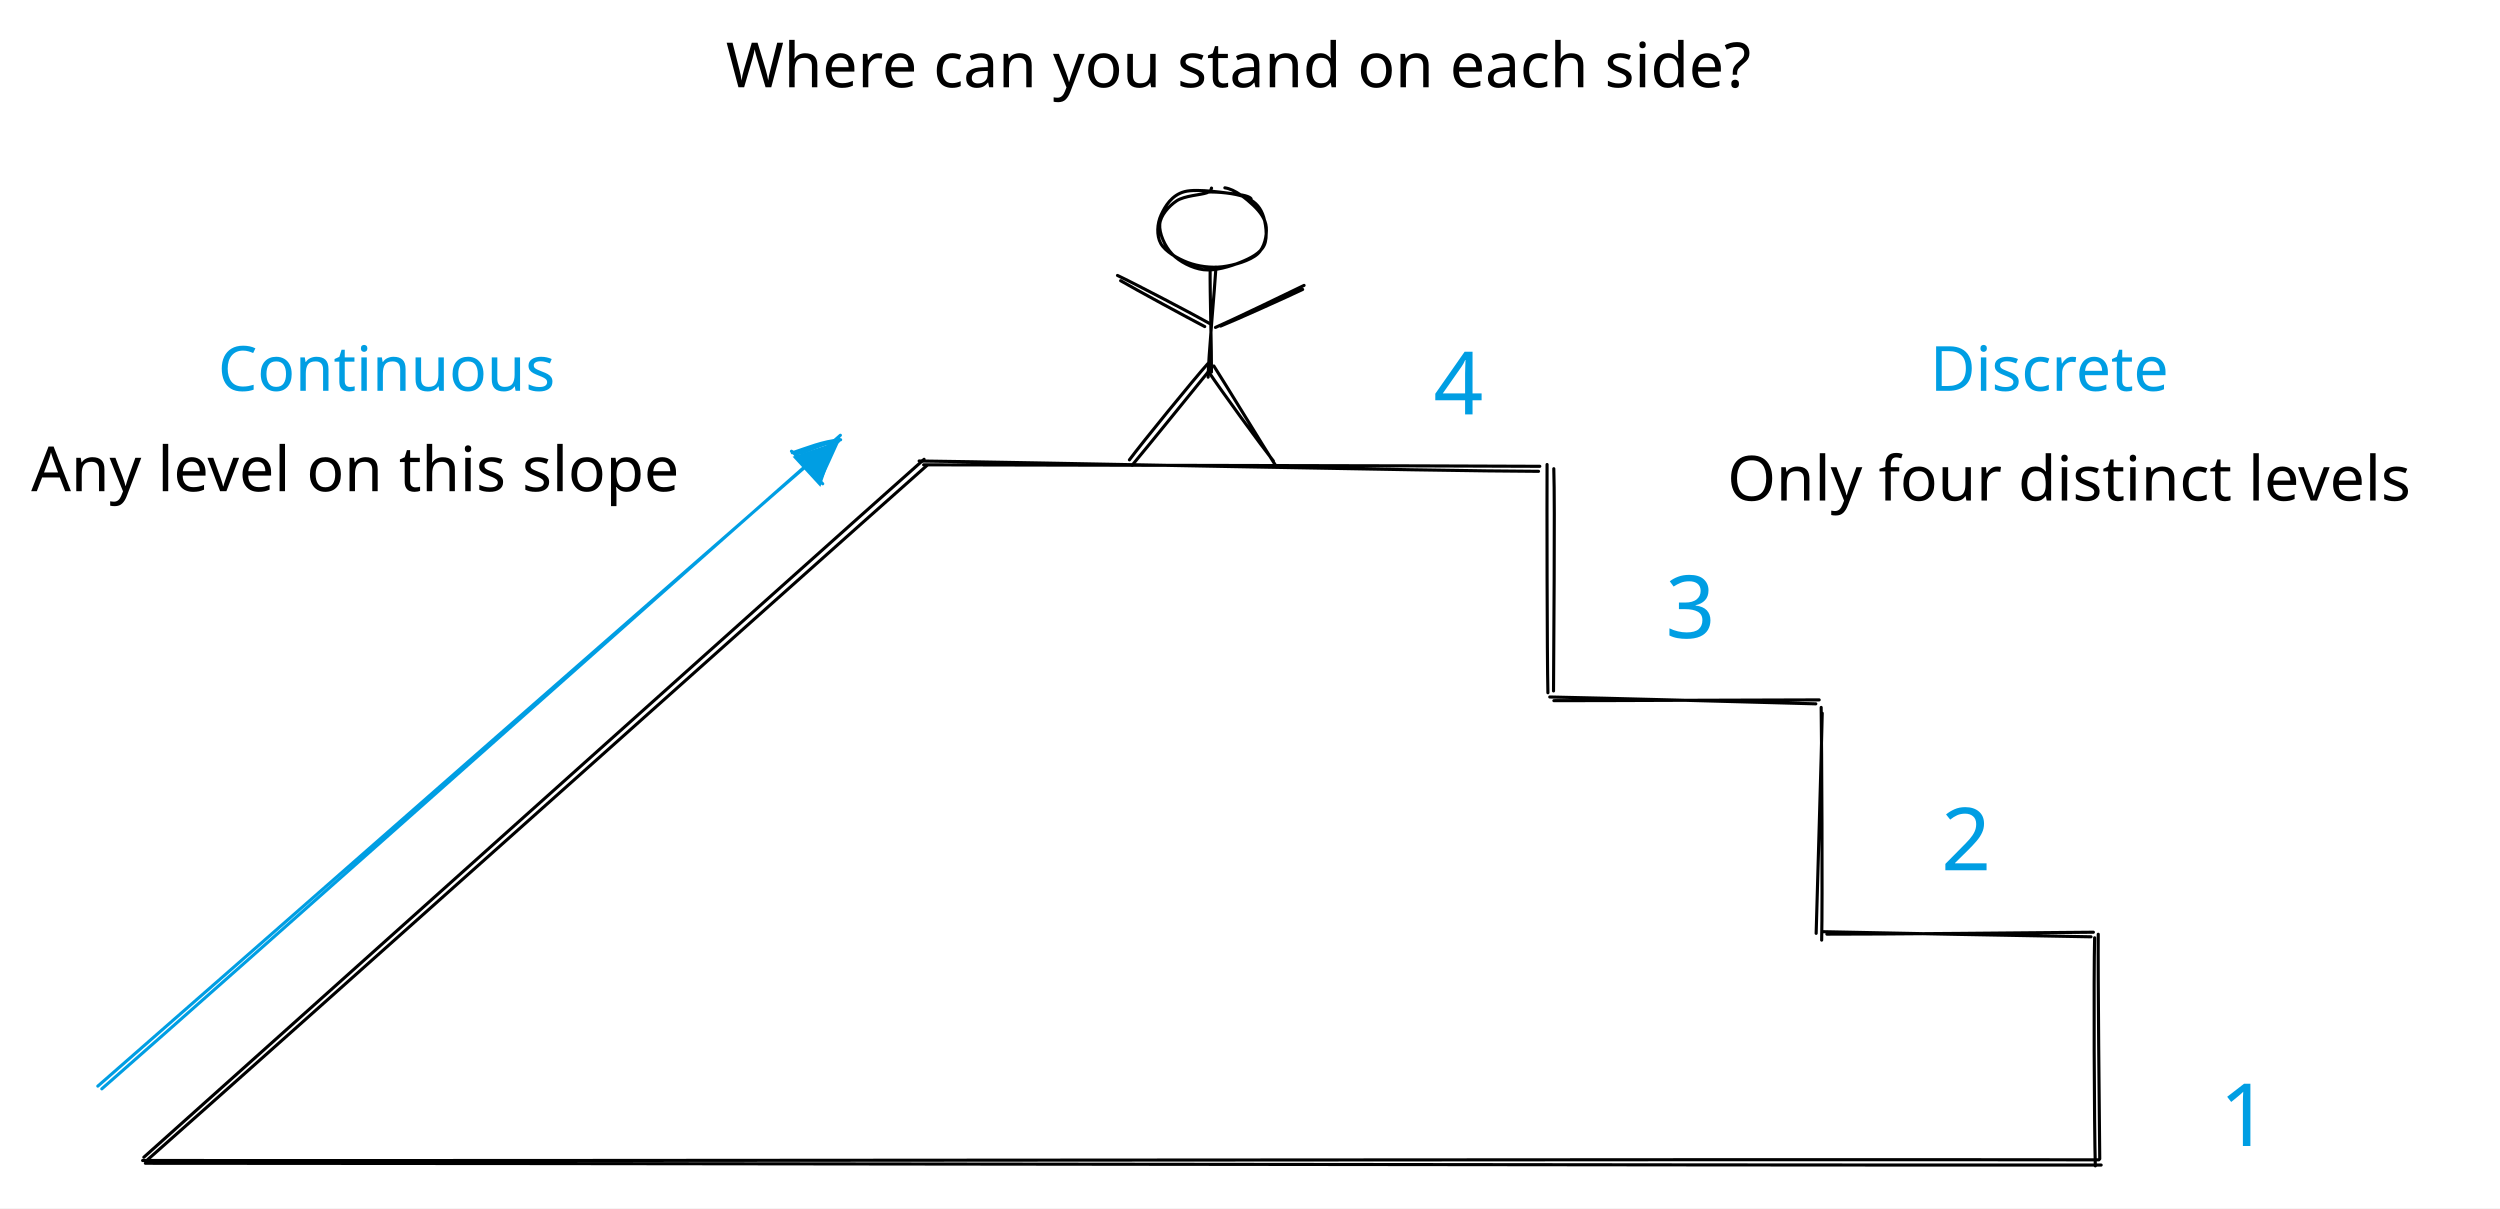
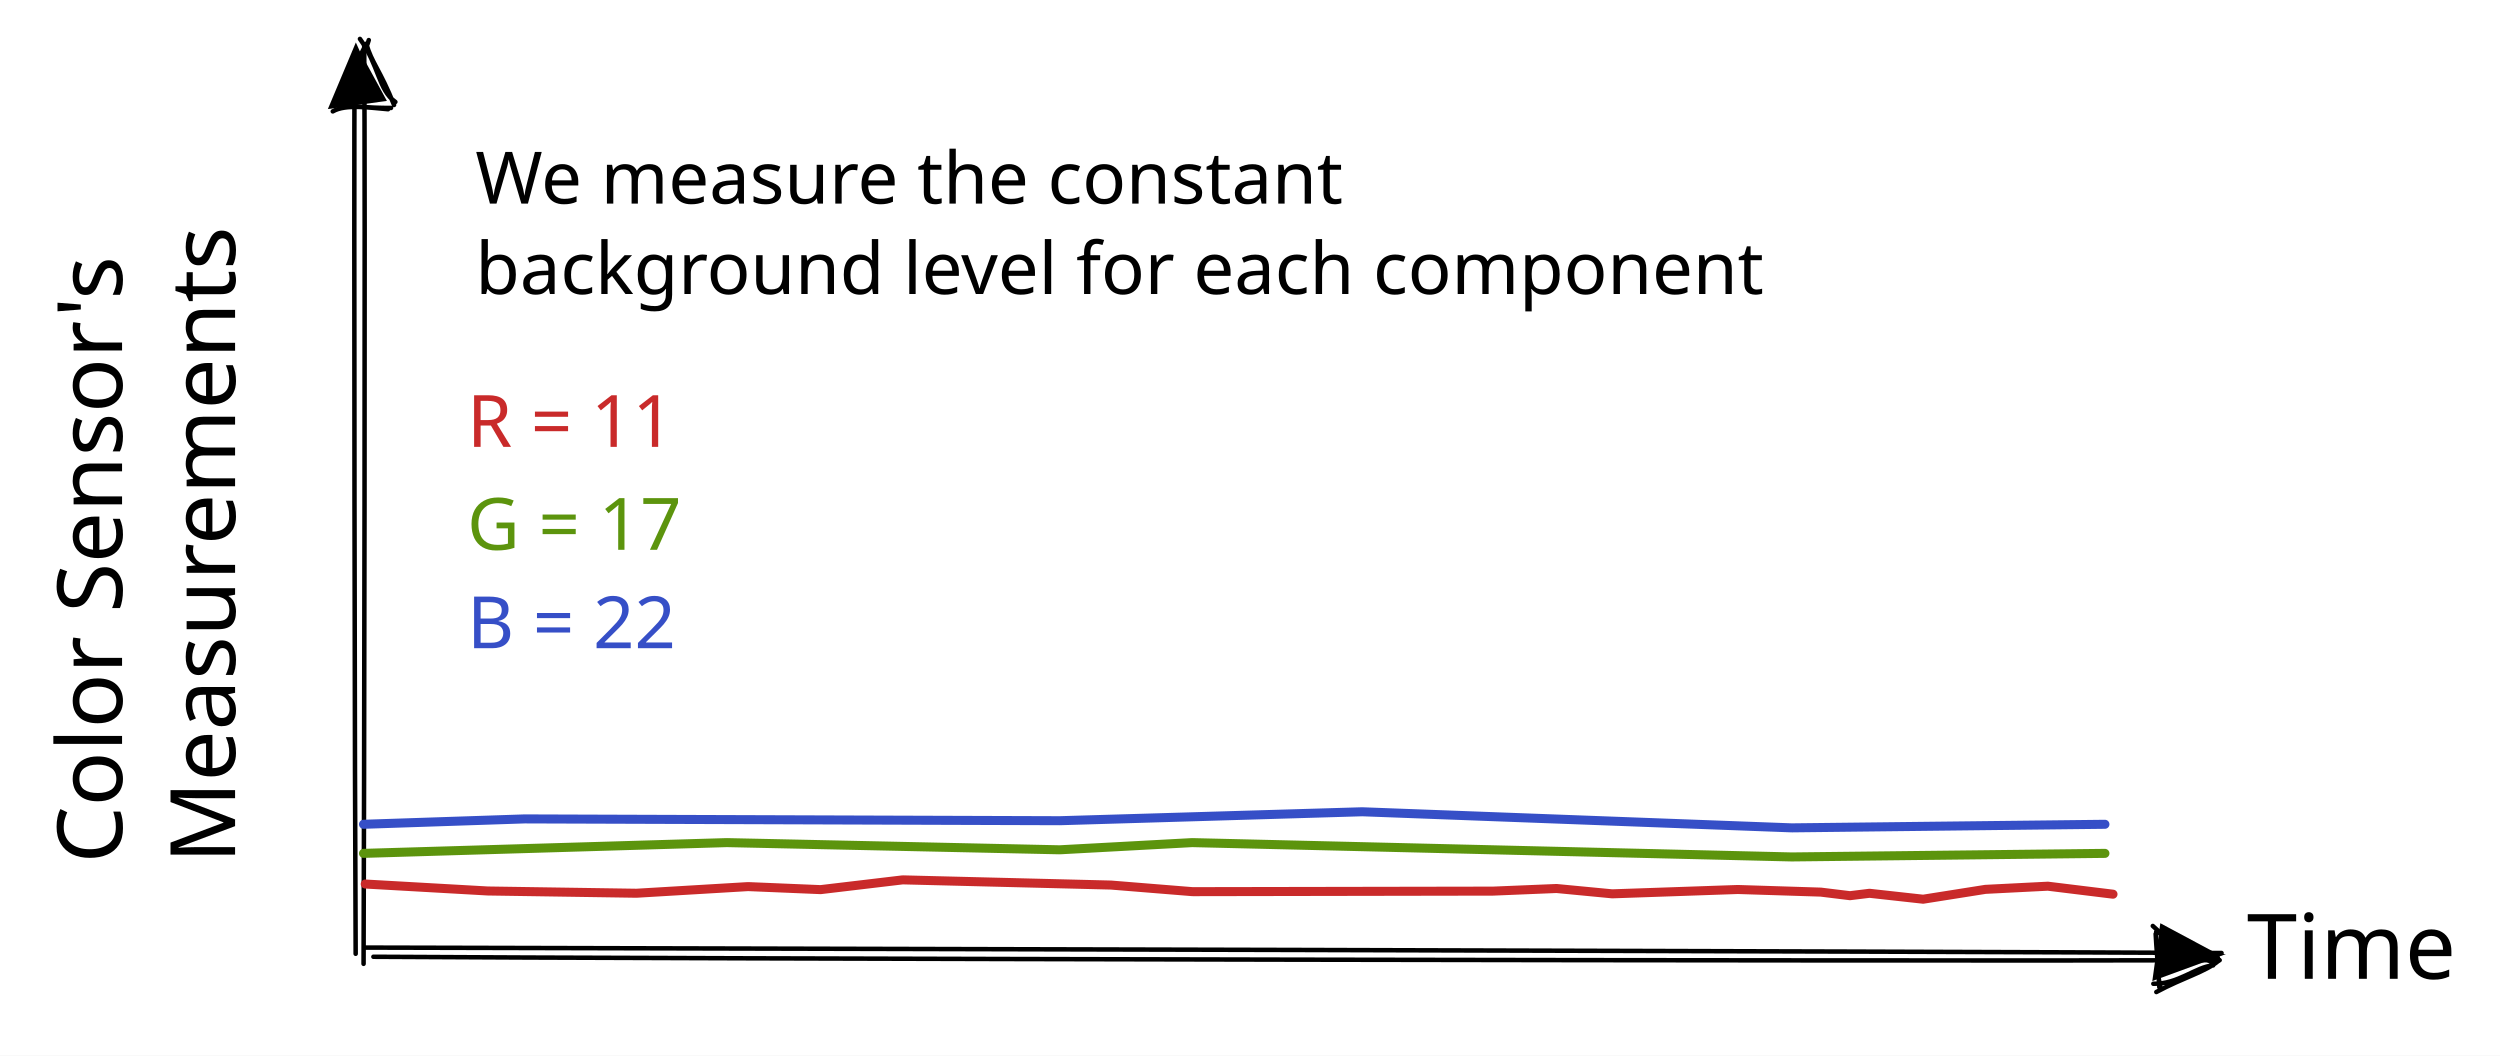
- <svg xmlns="http://www.w3.org/2000/svg" version="1.1" viewBox="0 0 802.378 387.818" width="802.378" height="387.818">
+ <svg xmlns="http://www.w3.org/2000/svg" version="1.1" viewBox="0 0 553.01 233.509" width="553.01" height="233.509">
  
-   eyJ2ZXJzaW9uIjoiMSIsImVuY29kaW5nIjoiYnN0cmluZyIsImNvbXByZXNzZWQiOnRydWUsImVuY29kZWQiOiJ4nO2cW3PayFx1MDAxMoDf8yuo7OuinZme676c8i2+xXd7cXJqi1JAgGJZwkhcXJyt/PfTg1x1MDAxZCRcdTAwMDRygNhEOWtVKjZcdTAwMWFdWnR/093TLf/zplJ5m9x3vbd/Vt56o4ZcdTAwMWL4zZ47fPu73T/werFcdTAwMWaFOMTGn+Oo32uMj+wkSTf+848/3G7XafvJpyi6cVx1MDAxYdHtw2le4N16YVx1MDAxMuOB/8XPlco/4/8zN1xu/NBcdTAwMWJcdTAwMWY73pveRqn8zuMoXHUwMDFj35FcdTAwMTFOtTZM6slcdTAwMTF+vI13SrwmXHUwMDBlt9wg9tKR5vgmQVx1MDAwMo1RvD1gn/br9/7muVx1MDAxYfREeteWXHUwMDFmXHUwMDA0XHUwMDE3yX3w8Dxuo9PvZWSKk15049X8ZtLBcZrbPzkvjvD7Ss/qRf12J/TieOqcqOs2/OTe7iNkstdcctvja6R7RvjJUOlIyVx1MDAwNJWMXHUwMDBirZSZjNrzJY5cblx1MDAwNYpcdTAwMTMwOEZETq6tKIh6Vq7fyHhLJfvkNm7aKF7YnFx1MDAxY5P03DDuuj1UVXrc8PGJU6k6nt/uJFY51DGZTaeixd5YXHSUXHUwMDEyjoJLzScj9pbd/ebYXHUwMDE0/s5+TWHz8Wv6Zlx1MDAxYql1sMc9X1Ph7fE7XHUwMDE5q0ov1e823Vx1MDAwN1x1MDAxM6BSU41fsMTnhsk4Wtpcclx1MDAwZYb9IEj3RY2bOVZcdTAwMTMnbi/Z9MOmXHUwMDFmtvOneGGzYCRw42Qrur31XHUwMDEzXHUwMDE04zTywyR/xPi6XHUwMDFivV407Hhuc86VXHUwMDBix7r2cilGdkt/q6Q6XHUwMDFhf5j8/vfv3z+6OqPM9PQ32Z+PSliYYEnyO79cdTAwMTFslNFcdTAwMTJAsYVcdTAwMDF+35HQ8obBXHUwMDFknGx3+HvZXHUwMDE5/lUnZVx1MDAwN1hcdTAwMDN1wCDAilx1MDAwMSNCp6Zoz1x1MDAxN1x1MDAxY0dcdDCNdFx1MDAxM6ZkXq7nXHUwMDAzWFx1MDAwYkdcdTAwMWGcSDTOXHUwMDE5hFx1MDAxOZrKMVx1MDAwMTpcdTAwMTX8XHUwMDExYEaUNlx1MDAxYyR5XHUwMDA1uIRcdTAwMDBcdTAwMTdqNHf2XHUwMDBm8UtcdM3v/Vx1MDAwNrBcdTAwMTSKaybp4lx1MDAwMMvGu1x1MDAwZVx1MDAxYvWPb8J3ULuoRed3zSGUXHUwMDFmYOJcYma4YbhcdJnjXHUwMDE3lCOJUoQozjgxslRcdTAwMGXYaFx1MDAwMNydecRXfEuD73r8b8YocvhSzYymoMjiXHUwMDEx9MaBXHTherd1odrd9ujyaDcw0bDs/EpmXHUwMDFj4JwzpSmjgqXTlT2fSzuL4lx1MDAxMMFoVVx1MDAxMfZyXHUwMDAwUyNcdTAwMWSlcLYmeDNcdTAwMDNapk612Fx1MDAwM1OBolx1MDAxOcblK8IlRLhYpbnTf8xcdTAwMDWL4lx1MDAxOFx1MDAxYVx1MDAwNFx1MDAxMZhcdTAwMWUujnD1tJd8SE78Q/O52bs9r9b2uoPSx9DWXHUwMDA0XHUwMDFkZVxmXHUwMDA2yoCI6nxcdTAwMTasNY5cbnS/eFx1MDAwMFfq5YLolZywUqBcdTAwMTXwV4JLSPB6nLApXFzGXHUwMDAyoqiSgqW+4HtcdTAwMDA3wqvO3tG5YTtXOrxxN6RnqqOyXHUwMDAzbChcdTAwMTKqMddnXG4kXGKdXuVhXHUwMDE1SzhcdTAwMTheXHUwMDEzjFZcdFx1MDAwNfaCPniVJFx1MDAxOOMkqiUjr0lwXHUwMDE5XHUwMDAxXktcdTAwMTLMeHFcdTAwMTTNXHLRmrMlsuDLw8NcdTAwMWJxlZyd6d0+UVG1XHUwMDE3qdO9slx1MDAxM1xmmjiEY/7LKIBmLDOlPbhg5SDaRlx1MDAwYoLhioKXW4hmgjiA+lx1MDAwNiU1x9vqOVxmY6LucKEoXGJpXHUwMDA0XG7DMuI8QM2F4FxmzSbV2ivTpWG6WMV2q85q95kwR8dUhDmjXFwxaWBcdEf94Xokk/C+16nG9TDYP62rzvvb0mOutCOYxGzGUMw9XHLNY25cdTAwMWNGXHUwMDE1UEE1oFx1MDAxMbOcYM+HOeY0XHUwMDBlXHUwMDA3g1x1MDAxM1xyTilak/ROT3hqXCJcdTAwMTFrTIl+eqidWskr1d+2Qo3mzl5cYuHEXHUwMDFiJXNzZVx1MDAwNfm9k1BcdTAwMWKNWXNcdTAwMGVpdPk9gs1Ov3N7XHUwMDFkXu/etT93Lmti4+NcdTAwMWXrl51gIYVjOFDMLLRiWkyH2sCkQ6UgnCC+1GiVk+v5XHUwMDAwXHUwMDA2MSdZnnXEQnHMs0SqlO9cdTAwMTM7ZaLrQbNcdTAwMTWFyYX/5aHxYGrvO/fWXHUwMDBm7qe0NbZN/HpqXHUwMDFkr+dVXHUwMDFhbli5j/pcdTAwMTWkMGxWorDioaVUYr/p/Sf75cbe2CvZdGPqQlx1MDAxYoHfXHUwMDBlx07La01bfOI33GAynETddLSBgrl4ud7+XGbSUc9v+6FcdTAwMWJcXC4s5JNcdTAwMWN6QeB34/netDhmJlpcYoIh++LLVnf+eT0ku1x1MDAxN+z6r+tjqa7Pb7zbT1x1MDAwNSjmkPpZICpcIlx1MDAxY6al5Fx1MDAxOFx1MDAwZTPC9TSHSjq2m1x1MDAwM1x1MDAwN6ngQmYy0WdcdTAwMDeRO1x1MDAxYWzrXGLHXHUwMDFjyZBMiTmDpUOQXHUwMDEwoMpcdTAwMTCCIVVmjfxcdTAwMTFTUFx1MDAxNCUl5qfHy8vgu1JcdTAwMTDIXG7rnVxmb8+YlGpxXHUwMDBm0r5sXHUwMDFjXHUwMDBl/4rE8LRcdTAwMWJcdTAwMWN03r3fP6u9+1B2XHUwMDBmojC+Jug90FqY4NRMVzw5oY5cdTAwMTFGKYzShaDA11ryXHUwMDA0cDhn+Fx1MDAwZrRUXHUwMDFjMubwaKhag11Iylx1MDAxNLV+XHUwMDAxQ/23hIBTR8+ocslcdTAwMTCwXGJgXlgtYbZQL4HSxVx1MDAwMfY+3X2W98ejS7bX21x0XHUwMDFig4Ot9lx1MDAxN1Z+gKmDT0kx2FXjXHUwMDFjeVx1MDAxYWB0XGLom7hRwJlcdTAwMDD2ciHgXHUwMDEzbiV1PVx1MDAwNmdcdTAwMTOtXHUwMDA1l1x1MDAxOJAyTljGXHUwMDExfutcImTKVnXgl/I9/1x1MDAxNqSrxUq226x6n4lyVlx1MDAxY11cdTAwMWGFpr9MW9Kdu3F6XHUwMDBiR4OT3Zbeau25Z/W9YL/8kDPEmFx1MDAwYowhlaBcdTAwMWNybVxya4OcXHUwMDFhXHUwMDA303liqE3tpdQknVxcl4FcXGpQhlL9unRTQsiLdWy3l2O8MFx1MDAxNKdcdTAwMDKlUGKZqsvxwWBcdTAwMTicgoxbh6PDw019Wb1cdTAwMTZR+SHnXHUwMDBlMZpQ5JxcdTAwMGJDpvtcdTAwMWU4I1x1MDAwZVFcdTAwMThBaWU7/V6wbsqkg7OMVb02XHUwMDAyc1lI55NcdOSUOppjuqCBXHUwMDBijOZ0NjF4gFxcXHUwMDFhzYxcdTAwMDSzzGLPK+PrKrpcdTAwMTSq2G7VWe0+XHUwMDE35MU1XHUwMDE3YZhcdTAwMTLaLM74ifJY4yM5Pr47doct//qeXFyow/IzTlx1MDAxY4mxOpNcdTAwMWGfWNHphVwiy7hcdTAwMWFcdTAwMDc0wDVcdTAwMTGZpsFnZ1xcOVx1MDAxYSdVgjpGXHUwMDBiYJlaWIq4cDCUUFpcdTAwMTKDnlx1MDAwMFxmnX3lXHUwMDA35VRKZaOvV8ZLw3i1UMfj0Vn1Lsl4UVWmuK5KXHJlkjGzRF216zebm0cmqje1V4faUXhx51x1MDAxN0FekqVg+1x1MDAxZZzDNFx1MDAwMsyNsXXk6WBdXG7toGvUxljGn+5fNJ5cdTAwMDc/XHUwMDEwrM9bUpupyVCmKce0YqmMe+WqXGbGcpB5z3PFqoye2vtEVYbOrbpkXG5T66i60KerKkVcdTAwMWNlXqTMc4Q5oMQ8b4nq5vX2XHUwMDA2k1x1MDAxYoNrXHUwMDBmjml8Tk/J6HywU26OjFx1MDAxMFxiXG5OXlx1MDAxNDnBeUxOYSRcdTAwMTRxMG5cdTAwMDGBKFGk6Klw+McwmreQNVx1MDAwNyOluESXvlS8+6tgxMqAXHUwMDExW1xyI1O8dkSVwTAs21x1MDAxN/bdNp/a1p1cdTAwMWaOQr/K9/bv6lW2XHL7RVxy9SXBSEvlcIxcdTAwMDBstC9U7o02bpAxXGby0VdJilx1MDAxM4p+OYrmVFwiZyliKIRcdTAwMTDoXHUwMDE1/1x1MDAxZp1cdTAwMTGUgVwiWI1cIppcdTAwMTFzxlx1MDAxYkkhlFgmqtvq7Z5cdTAwMWVccsLTnbNwc0t9rDdrXHJTKzdGyoBDXHUwMDEwXHUwMDEwKlx1MDAxOFx1MDAwN0ryZVx1MDAxNsZcdTAwMWSKsZ5i2v5tXHUwMDA28oJcdTAwMWMtXHUwMDE01HHQRnK9VGL2q2DEy4BcdTAwMTFfXHIjoMVcdTAwMWRr9r0/ScXiMV3jpPvRP+9cdTAwMWVsxrtb58lenVxy9ptnZV9cdTAwMDDRWjlcdTAwMDB27Vx1MDAxOFMkIfl0x1x1MDAxYXpcIlx1MDAwNz0yxUyRSoVR31x1MDAwYq5ywpw1j9mWNbDpKltuiWNlkjB6XHUwMDA0uVKT+Eo9aydhcF9pRf1epenHiVx1MDAxZjaSSuBccrwgLkOvWrFwq5HHXG47XHUwMDA1qLCvdVCyRKuP+EJcdTAwMWLvXHUwMDA2Rye17c/Bh/rBpulcdTAwMWPDRdnRM4I5nEqwr01iXHUwMDAyXHR5XHUwMDE3XHUwMDA2jjDadr3blV/yVI/aj7kwLVx1MDAxNlx1MDAwMY9qKahcdTAwMTF6qbc2VvdhXGbnJLI28rb9uNFD+ypcdTAwMDNoXHUwMDEzWVbiimfS45nOT1xuRKDLWzy/qnY/Qnu32rih/fPD+sHO9VGYdMvOXHUwMDE1cOZcdTAwMTghbcskMVLkPZpYm0eb23Izb6VCc62zf0ztJV1cdTAwMWGGxKu997RcdTAwMTJYXHUwMDFi4f2Dm7B9zUnHjytxXHUwMDEwdUvBWZFoq7mzjFx1MDAxZOVcdTAwMDNJtDUjl1lcdTAwMWNcdTAwMWNsXGZcdTAwMDVpn17Vbvpyn1x1MDAxZF35Rzxyy05cdTAwMWQnSJ1ccpm41IIgdrmVjbW5M0pcdTAwMTbzZ1x1MDAxONpcdTAwMWJcdTAwMTRlPeuD63VnWzjsh/2oX4rIMSPNk2y5tlxmN3exg1x1MDAxNsaKzHbGU02W+CNcdTAwMWNh8vHujl5sX7VGx3JDnL2/bJvtci92gLRcdTAwMTUszZXkUqKnyL1cdTAwMTeIo0BcciFcdTAwMTJcYkWzfrlcblx1MDAxNk5ijtZgpDREom9V89rNiEZptOBcbqTijMx2m1x1MDAxOcyrLVx1MDAwZT/zlX7KXHUwMDA1ZN6R+dWq1Kgm/8FUJkc8bz9KoaLtVp3RcXq9N9mfX9883uGt2+1eJKiCiSpR537zcWJLn/TtwPeGm7NW+VtrvNn5Y6xvS6k3touvb77+XHUwMDBmaFx1MDAwZVtcdTAwMWUifQ==
+   eyJ2ZXJzaW9uIjoiMSIsImVuY29kaW5nIjoiYnN0cmluZyIsImNvbXByZXNzZWQiOnRydWUsImVuY29kZWQiOiJ4nO1aW1PbyFx1MDAxMn7Pr3CxXHUwMDBm52WZnUvPbavOXHUwMDAzhFx1MDAwNZJcdTAwMTBOTkLWu5zdSlx0W7ZcdTAwMDVGcmxcdTAwMTmHbOW/n29cdTAwMDRYloxjx1xcimytK1x1MDAxNeyZUaunu7/ur0f661mjsZFfXHUwMDBl4o2fXHUwMDFiXHUwMDFi8adW1E/aw2iy8WNcdTAwMTi/iIejJEsxJYvfo2w8bFx1MDAxNSt7eT5cdTAwMTj9/NNP0WDAukl+kmVnrJWdX11cdTAwMTb34/M4zUdY+D/8bjT+Kv6fuVFcdTAwMWV/you1xWh5XHUwMDFioUV99DBLi1t6p7yTwvnpgmS0gzvlcVx1MDAxYrOdqD+Ky5l2oeN7fZDYXHUwMDBmh3HzJH8+2MldLqPT8q6dpN9/l1/2r/ZcdTAwMTO1euNhXFzOjvJhdlx1MDAxNjeTdt5cdTAwMGJ61can140y2Ku8apiNu700XHUwMDFljSrXZIOoleSXYYzz6WiUdlx1MDAwYlx1MDAxOcSskMo577hyZMr9fcKksZZ5T9ZcdTAwMTnlPabVdDaII+uZIKm4JqE0KV1T83nWz4ZBzVx1MDAxZnjxKVx1MDAxNT2JWmddaJu2p2vyYZSOXHUwMDA20Vx1MDAxMJ4r101uXGagSr16cdLt5Vx1MDAxONTlZkZx4Vx1MDAwNmmllMbqUpFwk8GLdlx1MDAxMVx1MDAwYn/O2iltX9spXHUwMDFk9/ulXmHil5n4Ka9cdTAwMTlcdTAwMGba0ZWzhXHSOMedxrfpfD9Jz+ri+lnr7Jb46GRp/i75XHUwMDFjrC95ZXQ3Ok/6l1x1MDAxNe9cdTAwMTWxXG77XHUwMDE0hmq8i9NRNvzX6I/0dVx1MDAxY41cdTAwMTAyV5rOXHUwMDE4dlx1MDAxNEOTwrGyXCJjq590Q4xv9ONONfjzXHUwMDA0sJtO59mgnG1Bp1xi4oYv2vW9ZcOkm6RR/2hcdTAwMTX9iou+/Hg7XHUwMDFho+Ewm9xcbkdjXHUwMDE3wdE6JYFIbleG42Tr+Zver1x1MDAxN5Pm7+ne5elF3PHNfP/pwZFX8Ge9ZIClJeeUXHUwMDEzXshcbv60J6YwSMJyXCKtXHUwMDFmXHUwMDBlf3xcdTAwMWV9klx1MDAwYsZcdTAwMDXXyFx1MDAxY9ZpIy3NoZFrSY68+lx1MDAwNjTeXHUwMDA0R1x1MDAxOVx1MDAxZfJ65Msjg3SUR8N8O0nbSdqtX1x1MDAxMqftXHUwMDA1M/1olD/Pzs+TXHUwMDFjarzJkjSvryjkboWQ78XRXHUwMDFjqiB5dlx1MDAwZV5JrlwiY7piXHUwMDEwhJa1LXzKb43SU8WP6fc/f1xcvnpz3qXl9c9m/34zkuViJFx1MDAwYlx1MDAxMpqTXCJfXCJkaWU9Oc2PXHUwMDA2neP3/d7OWe8kkj067z99KFx1MDAxM6BM5K3yVlx1MDAxMplcdTAwMWGUXHUwMDE1U45cdTAwMWKNXHUwMDEypt1cZmTuXHUwMDFiycRcdTAwMWTzmiSXRkhcdTAwMTCaMmdMkT1XVoXk1iurbFmE/5ZInlG5k7XGQaNNXHSG41x1MDAwM/fxXHUwMDA2uWyWXHUwMDAyXHUwMDA1K0SDgpwwiyWBeFgnYFeaWXJNRov6ufFi5+Ly+fjsjbs82dqZ0Mfm1lFsNubM8p0lkYUhVbt6pVx1MDAxNLKQmnteXHUwMDFmLak5XHUwMDE5oEavzlx1MDAwNdR7vf+m03972Fx1MDAxObd7r3//QJ/fJOOnnkCAQs80aqpQhnMjZvZbZFx1MDAxMCdcdTAwMTh4gDQg8o5zQTXF7jGFlKmrZFx1MDAwMzPc46b6XHUwMDBiYzw5U+7270PGj5Lz+FbSLVxcZe1Dk+5Cj6/iqdDrtoos/cKSjE5cdTAwMGXViuvVK7KWL91vv+w1d1x1MDAwZk+dOzl6kcVcdTAwMWaafj1AyTVcdTAwMDDF11x1MDAwMlx1MDAxNGpcdTAwMWGTzlx1MDAxOXBcdTAwMWThlVc1cm1cdTAwMWSTgitcdLBpLr9CrlteRjJaXHUwMDFmT8pcdTAwMTlmOO4vLefQ55ZWl5i06NCNQq8uQM5sXHUwMDFkbUp4zKNcdTAwMGZ/XGawocZpq9dcdTAwMDHbkyDVlbl7rYTSMiFcdTAwMTUykdeWgyqQm71cXDBN8Fx1MDAxM0iglspr7peJ0575YHArtKKZs6niViCTXHUwMDFhPFx1MDAxMvFcdTAwMDCmLqVWy6Q5YsYrTYRQ58SlrWyNaeM9aWtcdTAwMTSiUGqyy8RcdTAwMDFfXGZV11x1MDAxYtBZ7Nc5qu5cdTAwMTV2wD9s1mDRUuWEcMx5rVx1MDAxZFx1MDAwMlx1MDAwYmZTVVx1MDAxMrHJmZecnFVOYlVcdTAwMDDlUoGGmDeCW1x1MDAwZfImwpXV7Vx1MDAwNoupUEyN8Fx1MDAxMlxmQi9cdTAwMTXoJPNeWPTiXFxZ642p7tdAMc812D3XxoilXG5K8owsxCks51x1MDAwNuy6XHUwMDE2K2FcYuVcdTAwMWPFPrRcdTAwMGJLg1x1MDAwNSvBXHUwMDBlPDasXHUwMDE0WTKGqlx1MDAxYkb2IHJcdTAwMDLx6YtUsTyWNXMkNTxDzpNSqlx1MDAxYX7CKjBcdTAwMTGp0Vx1MDAxYihrlopTXFwxWEVcdTAwMDJcdTAwMDBcdTAwMWFu5qpmPqRa3EhJpUKmI7lUnlx1MDAxNMxbTohl2JvK5H0lzlwiXHUwMDFlJZRcdTAwMDZ3t8ZcblouzjFcdTAwMDKDl8ThRlN1rmSISjJcbphBXHUwMDE3wIVf6lxc7IJZLcJcdTAwMTWos7BQXHK6XHUwMDAxhdKQXHUwMDE24C1eLJVGgK4gK1xmOJVGzFZCXHUwMDA1jaN2XHUwMDE0fOqUJCi63Fx1MDAxN9qh2URagVDntKy5XHUwMDAyflx1MDAwMHBA5Vx1MDAwM6daXHUwMDAxu8pcIlx1MDAxYbzGUlx1MDAwN9+hg602XHUwMDAwiHJvXHUwMDEwJdrCXCJIMWq5fotcbuKV9Vx1MDAxMHPkXHUwMDExKKjZXGLpUtiz2b/fzIe0r49OTyigPLJcdTAwMWRcdTAwMTLJynxoZJrJ3m53e2/zMHt79v64M5JcdTAwMDevnj5cdTAwMWZChuPSSzLhQcBcZqW/4kOCXHUwMDExUKxheuJcXC0+otAtkMf2XfiQRjpcdTAwMTCkUVx1MDAwNlx1MDAwMJ2ZO035kGJcdTAwMDKoXHUwMDA27Vx1MDAxN+G0XHUwMDA0kVXnQ8hMXHUwMDFjXHUwMDAxTI/TfVxih1xiL+/0XHUwMDBmIbr5OM5cdTAwMTT4tbLIXHUwMDBlQtay9KZkmFCoRah/XHUwMDFhLe3SXHUwMDFhJzQxpHvipKxcdTAwMGaFvZJXwVx1MDAxMqxcdTAwMTdcdTAwMGXpXHUwMDE5tVx1MDAxM4jVyi0v6sieXFyiXHUwMDFheePAK6y7m4LgLWAqzoUyXHUwMDAyXHUwMDA0zZEs6Fx1MDAxN6pb0W9obpeSrIVQKMTdU+pTi49WYFx1MDAxZlx1MDAwZlx1MDAxZVx1MDAwMuyvnPo+Xm6fXHUwMDFmfNh8dXy8//ZlttX8uL+7P/lOUlx1MDAxZlxcg2I1e2RRZL5AJeFO8DRg3Zr6kU+Z+ZShTss+cObTIFwiKLRYi9rs7PzBi9agoSBcdTAwMTePkflkqM/ledA/me/mozQzcFwiaFx1MDAxNjhcdTAwMGZ6t2o/XHUwMDEzSFx1MDAxNlJcdTAwMTShn7HEwcyXt1x1MDAxZved+qRET4DyXHUwMDE5yFx1MDAxOciPp3puhlx1MDAxY1x0XHUwMDBlXHUwMDA291xuUMvvOvMtPFTmi0mf9eGBh1KrZ77/Zlx1MDAwN7s74sDtNZvbh+Phr7v6N3X21DOfXHUwMDEzlqG2Key3eNBRfSxFXHUwMDAyXVx1MDAxYlx1MDAwMsSgsyj49sLUd9dDZYTOfLKjuUdRZE1oqL7lQdTauVxyzJK7UoP1zpSFqYx+5Uy5XHUwMDE5N86v3plo5L240cpSpLI0b/yRlrZs9OOLuN/oZMNGjFxiwqLzQZZWXGY6c1x1MDAxOK2ocpOHPoy+21x1MDAwNtZcdTAwMDOwlotcdTAwMDDsvFx1MDAwMHlzcnX8dkf7e+kw+s/xmF9cdTAwMGUnzc3O4dFB8vTxq5krzv9cdTAwMTRaXHUwMDEwquPXXHUwMDE4ptFcdTAwMGJcdOCGK1/S23s/xNa3wFf4OnxcdTAwMDV8XHUwMDEyMs3MeztcdTAwMGZcdGBcdTAwMGI+J1x1MDAxZlxiwGpcdTAwMGXAb1x1MDAxYv/GXHUwMDA2b38spFx1MDAxZlx1MDAxNYnXmqxcdTAwMDUpRVx1MDAwYp9cdTAwMGJpNLqo7Gr1XHUwMDA3rfz1y9PT7s7nXHUwMDE3Yzv+9PJssvPq+GPzO4eU80xcdTAwMTbHtipcdTAwMWNcdTAwMWJTXa/7O1x1MDAwN1lcdTAwMTFSUFx1MDAwNuXbfNNrVneAlJJ2rZOOtSC1XHUwMDE3XHUwMDAy2T5cdTAwMDVIXWuyXHUwMDFlpFx1MDAxNj9qLbg1XHSjVobUaNL7PNxvNV+9nGRxPFx1MDAxOXyMWy+73zektFx1MDAxMIyjM7BcdTAwMTZcdTAwMTlcdTAwMWI97eKjxbs22CtCSnlcbu9cdTAwMTT4x6GZj1ultlx1MDAxMchSPlx1MDAwNUhda3JcdTAwMDWpZ9ed4EY0XHUwMDE4vMthoY2b97Fg+6R9vc1S3sZFXHUwMDEyT7bn3f9Dp/hcdTAwMDSpXHUwMDA1TFx1MDAwMyDi4n20L8++/Fx1MDAxZsUnZVx1MDAwZSJ9
  <defs>
    <style class="style-fonts">
      @font-face {
        font-family: "Virgil";
        src: url("https://unpkg.com/@excalidraw/excalidraw@0.14.2/dist/excalidraw-assets/Virgil.woff2");
      }
      @font-face {
        font-family: "Cascadia";
        src: url("https://unpkg.com/@excalidraw/excalidraw@0.14.2/dist/excalidraw-assets/Cascadia.woff2");
      }
    </style>
  </defs>
-   <rect x="0" y="0" width="802.378" height="387.818" fill="#ffffff" />
+   <rect x="0" y="0" width="553.01" height="233.509" fill="#ffffff" />
+   <g transform="translate(-34.5 96.48091) rotate(270 69.5 25)">
+     <text x="0" y="17" font-family="Virgil, Segoe UI Emoji" font-size="20px" fill="#000000" text-anchor="start" style="white-space: pre;" direction="ltr">Color Sensor's</text>
+     <text x="0" y="42" font-family="Virgil, Segoe UI Emoji" font-size="20px" fill="#000000" text-anchor="start" style="white-space: pre;" direction="ltr">Measurements</text>
+   </g>
  <g stroke-linecap="round">
-     <g transform="translate(583.7064 300.4087) rotate(0 0 -36)">
-       <path d="M-0.81 -0.85 C-0.52 -12.65, 0.94 -59.65, 1.14 -71.5 M0.96 1.32 C1.25 -10.78, 0.98 -61.38, 0.8 -73.36" stroke="#000000" stroke-width="1" fill="none" />
+     <g transform="translate(79.54396 211.7298) rotate(0 0 -100.5053)">
+       <path d="M-0.87 -0.75 C-1.08 -34.28, -1.27 -166.59, -1.11 -200.09 M0.88 1.47 C1.01 -31.86, 1.27 -168.01, 1.02 -201.73" stroke="#000000" stroke-width="1" fill="none" />
+     </g>
+     <g transform="translate(79.54396 211.7298) rotate(0 0 -100.5053)">
+       <path d="M0.09 -200.3 L6.04 -189.41 L-7.02 -187.61 L-0.83 -202.34" stroke="none" stroke-width="0" fill="#000000" fill-rule="evenodd" />
+       <path d="M0.08 -203.12 C4.28 -197.33, 4.18 -191.79, 7.91 -189.18 M1.54 -201.93 C2.55 -198.05, 4.57 -196.19, 7.62 -188.51 M6.3 -187.57 C2.35 -187.88, -3.09 -188.77, -5.93 -187.09 M6.95 -187.85 C1.98 -187.83, -2.38 -188.3, -5.6 -188.63 M-5.25 -189.26 C-4.22 -194.35, 0.75 -198.05, 2.03 -202.86 M-5.88 -188.52 C-2.86 -193.44, -1.09 -197.07, 1.51 -202.07 M1.02 -201.73 C1.02 -201.73, 1.02 -201.73, 1.02 -201.73 M1.02 -201.73 C1.02 -201.73, 1.02 -201.73, 1.02 -201.73" stroke="#000000" stroke-width="1" fill="none" />
    </g>
  </g>
  <mask />
  <g stroke-linecap="round">
-     <g transform="translate(498.4364 225.1382) rotate(0 42.84813 0)">
-       <path d="M0.28 -0.26 C14.57 -0.23, 71.13 -0.52, 85.43 -0.51 M-1.04 -1.44 C13.1 -1.19, 69.92 0.35, 84.35 0.76" stroke="#000000" stroke-width="1" fill="none" />
+     <g transform="translate(81.53971 210.7193) rotate(0 204.4771 0)">
+       <path d="M-0.75 -1.11 C67.39 -0.95, 341.71 -0.28, 409.87 0.09 M1.06 0.92 C69.02 1.37, 341.13 1.93, 409.41 1.68" stroke="#000000" stroke-width="1" fill="none" />
+     </g>
+     <g transform="translate(81.53971 210.7193) rotate(0 204.4771 0)">
+       <path d="M410.84 0.33 L394.56 6.29 L396.33 -6.5 L408.8 0.18" stroke="none" stroke-width="0" fill="#000000" fill-rule="evenodd" />
+       <path d="M408.02 2.83 C404.21 3.12, 400.22 7.04, 394.79 6.89 M409.21 1.81 C406.36 4.25, 401.39 5.52, 395.45 8.72 M396.39 7.98 C395.85 4.89, 394.95 2.09, 396.85 -3.42 M396.11 7.66 C395.88 3.61, 395.4 -1.75, 395.3 -4.14 M394.67 -5.89 C399.87 -0.92, 406.56 1.18, 408.28 2.48 M395.42 -4.59 C398.01 -3.66, 401.96 -1.5, 409.07 1.16 M409.41 1.68 C409.41 1.68, 409.41 1.68, 409.41 1.68 M409.41 1.68 C409.41 1.68, 409.41 1.68, 409.41 1.68" stroke="#000000" stroke-width="1" fill="none" />
+     </g>
+   </g>
+   <mask />
+   <g transform="translate(497.0104 198.5089) rotate(0 23 12.5)">
+     <text x="0" y="18" font-family="Virgil, Segoe UI Emoji" font-size="20px" fill="#000000" text-anchor="start" style="white-space: pre;" direction="ltr">Time</text>
+   </g>
+   <g stroke-linecap="round">
+     <g transform="translate(80.79389 195.5489) rotate(0 193.3047 1.219006)">
+       <path d="M0 0 C9 0.51, 18 1.02, 27.12 1.54 M0 0 C6.78 0.39, 13.57 0.77, 27.12 1.54 M27.12 1.54 C35.41 1.67, 43.7 1.79, 59.98 2.04 M27.12 1.54 C39.19 1.72, 51.26 1.91, 59.98 2.04 M59.98 2.04 C69 1.5, 78.03 0.97, 84.69 0.57 M59.98 2.04 C65.79 1.69, 71.59 1.35, 84.69 0.57 M84.69 0.57 C89.01 0.75, 93.33 0.93, 100.73 1.24 M84.69 0.57 C91.02 0.83, 97.35 1.1, 100.73 1.24 M100.73 1.24 C104.93 0.74, 109.13 0.24, 118.9 -0.92 M100.73 1.24 C107.73 0.4, 114.73 -0.43, 118.9 -0.92 M118.9 -0.92 C134.17 -0.54, 149.45 -0.16, 164.96 0.23 M118.9 -0.92 C130.18 -0.64, 141.46 -0.36, 164.96 0.23 M164.96 0.23 C170.6 0.68, 176.24 1.14, 182.99 1.69 M164.96 0.23 C170.63 0.69, 176.3 1.15, 182.99 1.69 M182.99 1.69 C204.56 1.65, 226.12 1.61, 249.48 1.57 M182.99 1.69 C205.68 1.65, 228.38 1.61, 249.48 1.57 M249.48 1.57 C254.69 1.35, 259.91 1.14, 263.51 0.99 M249.48 1.57 C253.42 1.4, 257.37 1.24, 263.51 0.99 M263.51 0.99 C266.74 1.3, 269.97 1.61, 275.84 2.17 M263.51 0.99 C266.01 1.23, 268.5 1.47, 275.84 2.17 M275.84 2.17 C282.8 1.93, 289.76 1.69, 303.62 1.21 M275.84 2.17 C283.86 1.9, 291.89 1.62, 303.62 1.21 M303.62 1.21 C310.75 1.44, 317.89 1.66, 321.97 1.79 M303.62 1.21 C309.9 1.41, 316.18 1.61, 321.97 1.79 M321.97 1.79 C324.36 2.08, 326.76 2.37, 328.43 2.58 M321.97 1.79 C324.47 2.09, 326.96 2.4, 328.43 2.58 M328.43 2.58 C329.63 2.43, 330.84 2.28, 332.75 2.05 M328.43 2.58 C330.03 2.38, 331.63 2.19, 332.75 2.05 M332.75 2.05 C335.52 2.36, 338.28 2.66, 344.61 3.36 M332.75 2.05 C337.12 2.54, 341.5 3.02, 344.61 3.36 M344.61 3.36 C349.24 2.63, 353.87 1.9, 358.39 1.18 M344.61 3.36 C348.61 2.73, 352.6 2.1, 358.39 1.18 M358.39 1.18 C362.8 0.96, 367.21 0.73, 372.2 0.48 M358.39 1.18 C362.18 0.99, 365.98 0.8, 372.2 0.48 M372.2 0.48 C376.42 1, 380.65 1.52, 386.61 2.25 M372.2 0.48 C375.11 0.84, 378.02 1.2, 386.61 2.25" stroke="#c92a2a" stroke-width="2" fill="none" />
    </g>
  </g>
  <mask />
  <g stroke-linecap="round">
-     <g transform="translate(497.5734 221.4427) rotate(0 0 -36)">
-       <path d="M-0.77 0.9 C-1.05 -11.14, -1.1 -60.12, -1.04 -72.36 M1.03 0.32 C1.05 -11.54, 1.53 -59.03, 1.12 -71.01" stroke="#000000" stroke-width="1" fill="none" />
+     <g transform="translate(80.40814 188.769) rotate(0 192.6057 -0.7918046)">
+       <path d="M0 0 C21.85 -0.65, 43.7 -1.29, 80.37 -2.38 M0 0 C18.4 -0.54, 36.81 -1.09, 80.37 -2.38 M80.37 -2.38 C99.52 -1.96, 118.68 -1.55, 154.01 -0.79 M80.37 -2.38 C97.16 -2.01, 113.96 -1.65, 154.01 -0.79 M154.01 -0.79 C162.02 -1.23, 170.04 -1.66, 183.3 -2.38 M154.01 -0.79 C160.94 -1.17, 167.87 -1.54, 183.3 -2.38 M183.3 -2.38 C214.19 -1.64, 245.08 -0.9, 315.93 0.79 M183.3 -2.38 C226.63 -1.34, 269.96 -0.31, 315.93 0.79 M315.93 0.79 C336.54 0.56, 357.15 0.32, 385.21 0 M315.93 0.79 C332.91 0.6, 349.9 0.4, 385.21 0" stroke="#5c940d" stroke-width="2" fill="none" />
    </g>
  </g>
  <mask />
  <g stroke-linecap="round">
-     <g transform="translate(296.3884 149.5328) rotate(0 98.38793 0)">
-       <path d="M0.05 -0.35 C33.01 -0.24, 164.85 -0.06, 197.81 0.13 M-1.39 -1.58 C31.51 -1.21, 164.24 1.67, 197.4 1.74" stroke="#000000" stroke-width="1" fill="none" />
+     <g transform="translate(80.40811 182.3356) rotate(0 192.6057 -0.9897519)">
+       <path d="M0 0 C8.33 -0.28, 16.67 -0.56, 35.63 -1.19 M0 0 C8.96 -0.3, 17.91 -0.6, 35.63 -1.19 M35.63 -1.19 C62.76 -1.1, 89.88 -1.01, 154.01 -0.79 M35.63 -1.19 C76.38 -1.05, 117.13 -0.92, 154.01 -0.79 M154.01 -0.79 C177.19 -1.48, 200.38 -2.16, 220.91 -2.77 M154.01 -0.79 C176.59 -1.46, 199.17 -2.13, 220.91 -2.77 M220.91 -2.77 C252.28 -1.6, 283.64 -0.42, 315.93 0.79 M220.91 -2.77 C244.07 -1.9, 267.22 -1.03, 315.93 0.79 M315.93 0.79 C337.42 0.55, 358.91 0.3, 385.21 0 M315.93 0.79 C333.45 0.59, 350.97 0.39, 385.21 0" stroke="#364fc7" stroke-width="2" fill="none" />
    </g>
  </g>
  <mask />
-   <g stroke-linecap="round">
-     <g transform="translate(673.843 372.6304) rotate(0 0 -36)">
-       <path d="M0.07 -0.69 C-0.06 -12.94, -0.54 -60.91, -0.41 -72.78 M-1.35 1.56 C-1.7 -10.61, -1.89 -59.64, -1.57 -71.65" stroke="#000000" stroke-width="1" fill="none" />
-     </g>
+   <g transform="translate(105.1555 31.03487) rotate(0 144 20)">
+     <text x="0" y="14" font-family="Virgil, Segoe UI Emoji" font-size="16px" fill="#000000" text-anchor="start" style="white-space: pre;" direction="ltr">We measure the constant </text>
+     <text x="0" y="34" font-family="Virgil, Segoe UI Emoji" font-size="16px" fill="#000000" text-anchor="start" style="white-space: pre;" direction="ltr">background level for each component</text>
  </g>
-   <mask />
-   <g stroke-linecap="round">
-     <g transform="translate(585.8277 299.327) rotate(0 42.84813 0)">
-       <path d="M0.51 0.49 C14.78 0.55, 71.84 -0.01, 86.05 -0.13 M-0.68 -0.3 C13.42 0, 71 1.13, 85.29 1.34" stroke="#000000" stroke-width="1" fill="none" />
-     </g>
+   <g transform="translate(103.3275 83.85182) rotate(0 29 9.5)">
+     <text x="0" y="15" font-family="Cascadia, Segoe UI Emoji" font-size="16px" fill="#c92a2a" text-anchor="start" style="white-space: pre;" direction="ltr">R = 11</text>
  </g>
-   <mask />
-   <g stroke-linecap="round">
-     <g transform="translate(47.08649 371.5719) rotate(0 125.1629 -111.2286)">
-       <path d="M0.35 0.58 C42.27 -36.4, 208.62 -185.17, 250.41 -222.18 M-0.92 -0.16 C40.94 -37.5, 207.57 -186.97, 249.5 -224.16" stroke="#000000" stroke-width="1" fill="none" />
-     </g>
+   <g transform="translate(103.3275 106.616) rotate(0 29 9.5)">
+     <text x="0" y="15" font-family="Cascadia, Segoe UI Emoji" font-size="16px" fill="#5c940d" text-anchor="start" style="white-space: pre;" direction="ltr">G = 17</text>
  </g>
-   <mask />
-   <g stroke-linecap="round">
-     <g transform="translate(45.57004 373.0523) rotate(0 314.2196 0)">
-       <path d="M1.09 0.3 C106 0.27, 524.13 0.98, 628.8 0.87 M0.2 -0.59 C105.05 -0.43, 523.3 -1.03, 628.05 -0.8" stroke="#000000" stroke-width="1" fill="none" />
-     </g>
+   <g transform="translate(103.3275 128.3906) rotate(0 29 9.5)">
+     <text x="0" y="15" font-family="Cascadia, Segoe UI Emoji" font-size="16px" fill="#364fc7" text-anchor="start" style="white-space: pre;" direction="ltr">B = 22</text>
  </g>
-   <mask />
-   <g transform="translate(232.9871 10) rotate(0 175 12.5)">
-     <text x="0" y="18" font-family="Virgil, Segoe UI Emoji" font-size="20px" fill="#000000" text-anchor="start" style="white-space: pre;" direction="ltr">Where can you stand on each side?</text>
-   </g>
-   <g stroke-linecap="round" transform="translate(372.3306 60.7129) rotate(0 17.41794 12.54092)">
-     <path d="M20.79 -0.43 C24.05 0.04, 27.76 3.13, 29.98 5.24 C32.19 7.35, 33.87 9.65, 34.08 12.25 C34.29 14.84, 33.59 18.71, 31.25 20.82 C28.9 22.93, 23.76 24.44, 20.03 24.9 C16.3 25.35, 12.18 24.78, 8.88 23.54 C5.58 22.29, 1.66 19.99, 0.23 17.45 C-1.19 14.9, -0.96 11.05, 0.32 8.28 C1.59 5.5, 3.73 1.88, 7.88 0.79 C12.02 -0.3, 21.63 1.3, 25.19 1.72 C28.74 2.14, 29.46 3.11, 29.2 3.32 M15.07 0.93 C18.43 0.78, 24.14 1.32, 27.1 2.49 C30.07 3.65, 31.82 5.33, 32.87 7.91 C33.93 10.49, 34.62 15.37, 33.43 17.96 C32.24 20.56, 29 22.18, 25.75 23.49 C22.51 24.8, 17.6 26.3, 13.95 25.85 C10.3 25.4, 6.21 23.24, 3.86 20.81 C1.52 18.38, -0.35 14.12, -0.11 11.27 C0.13 8.43, 2.78 5.44, 5.3 3.76 C7.81 2.08, 13.11 1.85, 14.98 1.17 C16.85 0.49, 16.32 -0.51, 16.52 -0.33" stroke="#000000" stroke-width="1" fill="none" />
-   </g>
-   <g stroke-linecap="round">
-     <g transform="translate(389.0518 85.79473) rotate(0 0 16.72122)">
-       <path d="M-0.65 0.7 C-0.77 6.47, -0.15 28.35, -0.23 33.62 M1.21 0.02 C0.88 6.1, -1.3 29.75, -1.3 35.26" stroke="#000000" stroke-width="1" fill="none" />
-     </g>
-   </g>
-   <mask />
-   <g stroke-linecap="round">
-     <g transform="translate(388.3551 118.5405) rotate(0 -12.54092 14.97943)">
-       <path d="M0.49 -0.5 C-3.55 4.47, -20.55 25.48, -24.97 30.75 M-0.71 -1.81 C-4.84 2.75, -22.04 23.85, -25.87 29.05" stroke="#000000" stroke-width="1" fill="none" />
-     </g>
-   </g>
-   <mask />
-   <g stroke-linecap="round">
-     <g transform="translate(389.7485 118.5405) rotate(0 9.754046 14.97943)">
-       <path d="M-0.16 -1.08 C3.27 4.27, 16.29 25.65, 19.75 30.99 M-1.71 0.97 C1.66 6.1, 15.24 24.71, 18.94 29.4" stroke="#000000" stroke-width="1" fill="none" />
-     </g>
-   </g>
-   <mask />
-   <g stroke-linecap="round">
-     <g transform="translate(391.1419 103.9094) rotate(0 13.23763 -5.922099)">
-       <path d="M-1.04 1.18 C3.62 -0.84, 22.76 -10.02, 27.4 -12.31 M0.61 0.75 C5.24 -1.09, 22.67 -8.95, 26.94 -11.01" stroke="#000000" stroke-width="1" fill="none" />
-     </g>
-   </g>
-   <mask />
-   <g stroke-linecap="round">
-     <g transform="translate(387.6584 104.6061) rotate(0 -13.93435 -7.663893)">
-       <path d="M-1 0.21 C-5.74 -2.25, -23.4 -11.82, -27.99 -14.51 M0.68 -0.72 C-4.27 -3.54, -23.94 -13.84, -29 -16.2" stroke="#000000" stroke-width="1" fill="none" />
-     </g>
-   </g>
-   <mask />
-   <g transform="translate(712.3287 342.8179) rotate(0 5 17.5)">
-     <text x="0" y="25" font-family="Virgil, Segoe UI Emoji" font-size="28px" fill="#009ee3" text-anchor="start" style="white-space: pre;" direction="ltr">1</text>
-   </g>
-   <g transform="translate(623.0259 254.3183) rotate(0 11 17.5)">
-     <text x="0" y="25" font-family="Virgil, Segoe UI Emoji" font-size="28px" fill="#009ee3" text-anchor="start" style="white-space: pre;" direction="ltr">2</text>
-   </g>
-   <g transform="translate(534.5428 179.7695) rotate(0 10.5 17.5)">
-     <text x="0" y="25" font-family="Virgil, Segoe UI Emoji" font-size="28px" fill="#009ee3" text-anchor="start" style="white-space: pre;" direction="ltr">3</text>
-   </g>
-   <g transform="translate(460.0677 108.0076) rotate(0 10 17.5)">
-     <text x="0" y="25" font-family="Virgil, Segoe UI Emoji" font-size="28px" fill="#009ee3" text-anchor="start" style="white-space: pre;" direction="ltr">4</text>
-   </g>
-   <g transform="translate(554.3777 142.6571) rotate(0 119 12.5)">
-     <text x="0" y="18" font-family="Virgil, Segoe UI Emoji" font-size="20px" fill="#000000" text-anchor="start" style="white-space: pre;" direction="ltr">Only four distinct levels</text>
-   </g>
-   <g transform="translate(619.4603 107.4339) rotate(0 42.5 12.5)">
-     <text x="0" y="18" font-family="Virgil, Segoe UI Emoji" font-size="20px" fill="#009ee3" text-anchor="start" style="white-space: pre;" direction="ltr">Discrete</text>
-   </g>
-   <g transform="translate(10 139.6571) rotate(0 111 12.5)">
-     <text x="0" y="18" font-family="Virgil, Segoe UI Emoji" font-size="20px" fill="#000000" text-anchor="start" style="white-space: pre;" direction="ltr">Any level on this slope</text>
-   </g>
-   <g transform="translate(69.95492 107.4339) rotate(0 52.5 12.5)">
-     <text x="0" y="18" font-family="Virgil, Segoe UI Emoji" font-size="20px" fill="#009ee3" text-anchor="start" style="white-space: pre;" direction="ltr">Continuous</text>
-   </g>
-   <g stroke-linecap="round">
-     <g transform="translate(32.33241 349.154) rotate(0 118.442 -104.1593)">
-       <path d="M0.34 0.32 C40.11 -34.49, 197.81 -174.71, 237.39 -209.46 M-0.94 -0.56 C38.82 -35.21, 196.96 -174.16, 236.71 -208.52" stroke="#009ee3" stroke-width="1" fill="none" />
-     </g>
-     <g transform="translate(32.33241 349.154) rotate(0 118.442 -104.1593)">
-       <path d="M236.18 -208.45 L230.97 -192.89 L222.06 -202.57 L235.7 -207.21" stroke="none" stroke-width="0" fill="#009ee3" fill-rule="evenodd" />
-       <path d="M237.1 -207.89 C233.99 -204.57, 234.4 -204.51, 230.46 -195.88 M236.93 -208.38 C234.7 -203.36, 232.81 -199.37, 230.56 -194.43 M231.72 -193.88 C227.73 -197.7, 223.68 -203.36, 221.69 -204.33 M230.24 -194.99 C228.51 -197.73, 225.55 -199.96, 222.14 -204.1 M223.23 -203.55 C226.21 -203.63, 228.64 -205.9, 237.47 -208.01 M221.96 -203.82 C226.35 -205.27, 232.03 -207.62, 237.19 -207.95 M236.71 -208.52 C236.71 -208.52, 236.71 -208.52, 236.71 -208.52 M236.71 -208.52 C236.71 -208.52, 236.71 -208.52, 236.71 -208.52" stroke="#009ee3" stroke-width="1" fill="none" />
-     </g>
-   </g>
-   <mask />
</svg>
